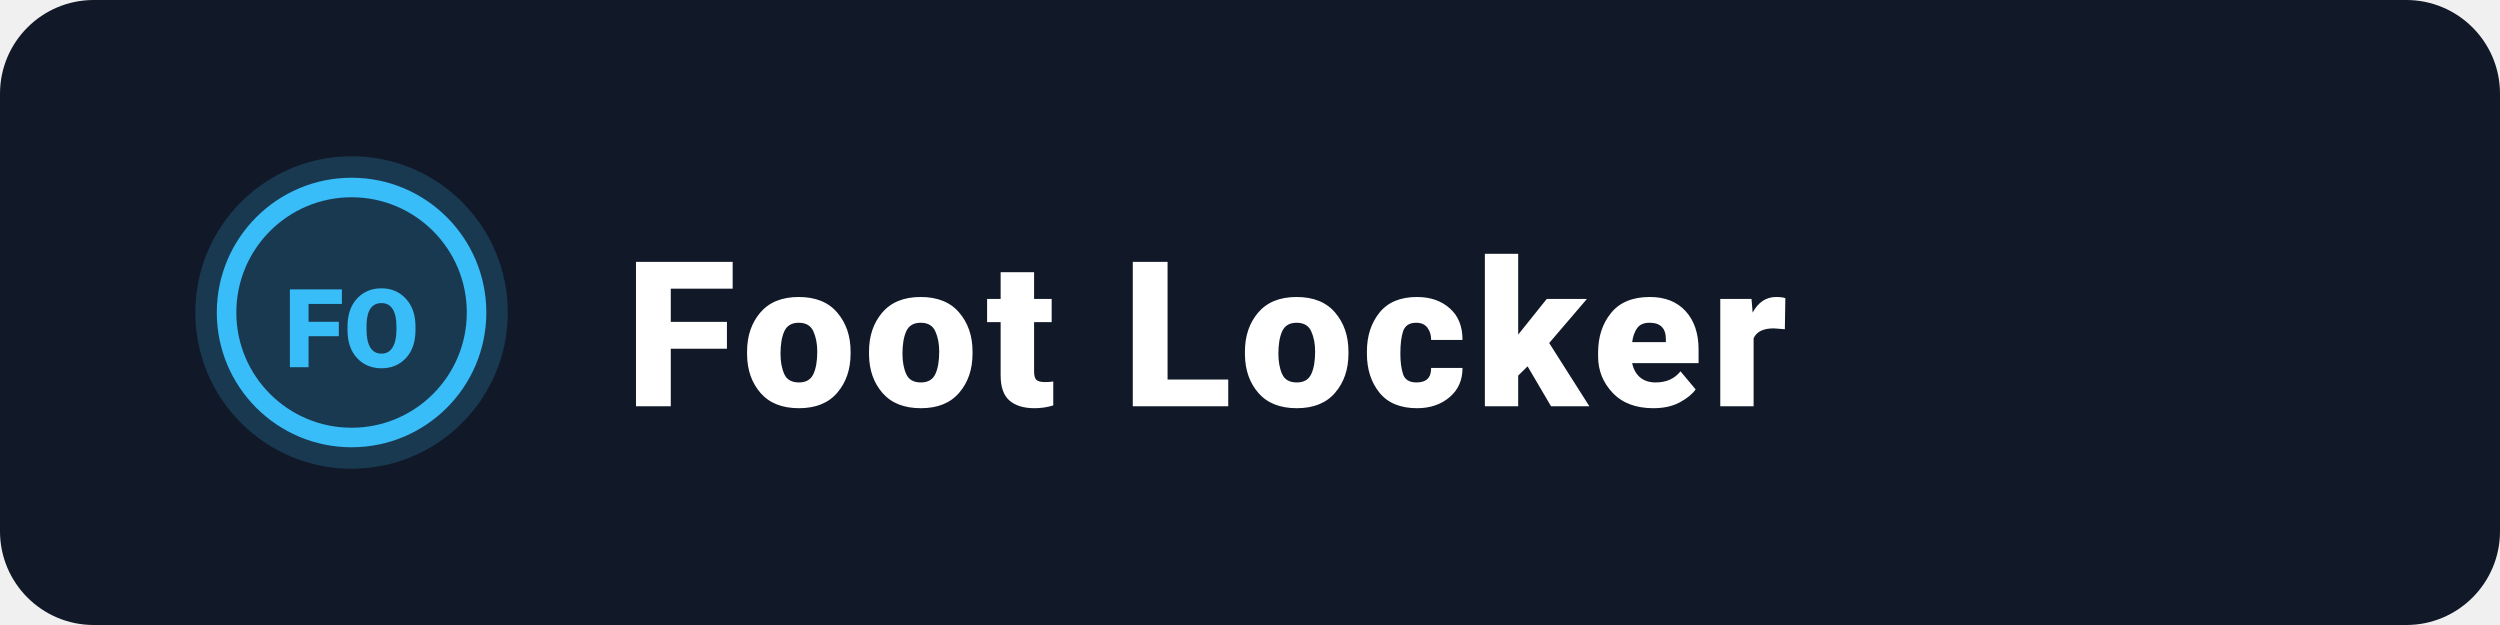
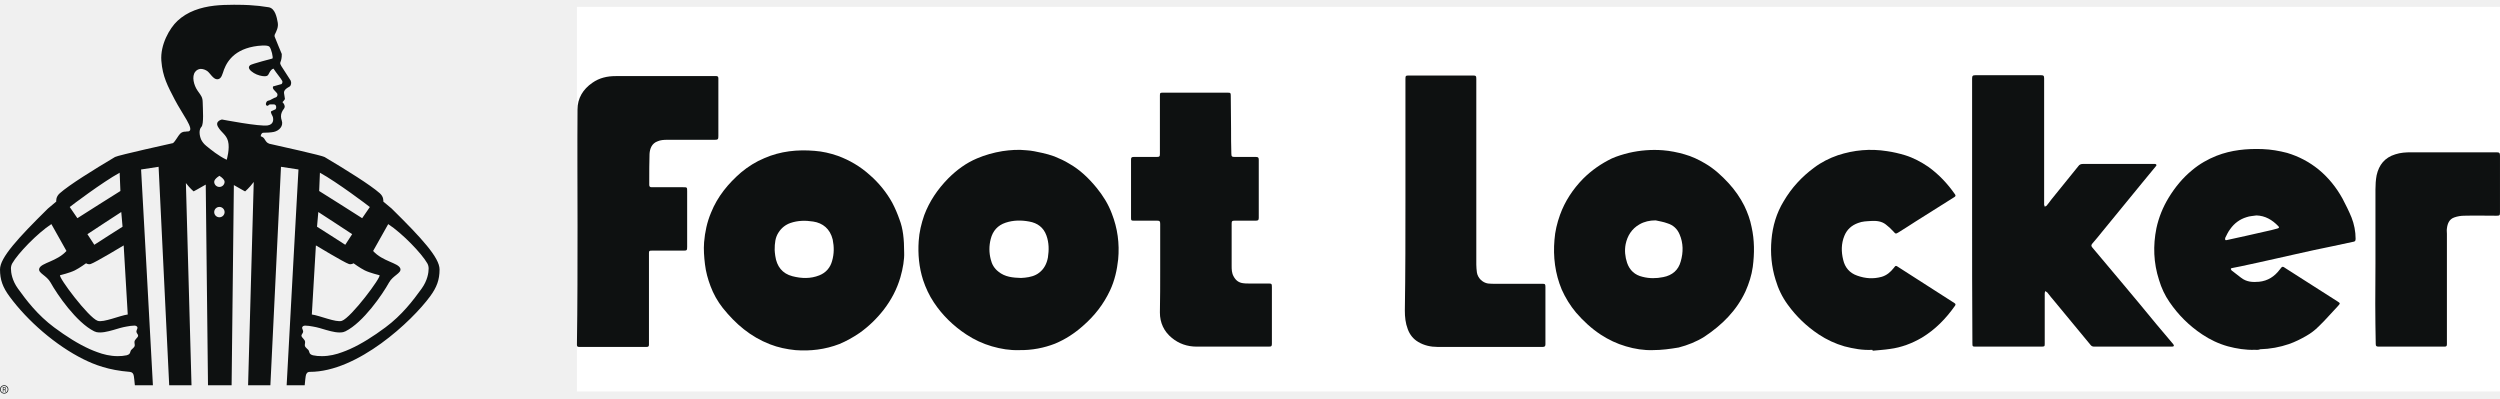
- <svg xmlns="http://www.w3.org/2000/svg" viewBox="0 0 320 80" width="320" height="80">
-   <rect width="320" height="80" rx="12" fill="#111827" />
-   <circle cx="45" cy="40" r="20" fill="#38BDF8" opacity="0.2" />
-   <circle cx="45" cy="40" r="16" fill="none" stroke="#38BDF8" stroke-width="2.5" />
-   <text x="45" y="47" font-family="-apple-system, BlinkMacSystemFont, 'Segoe UI', Roboto, sans-serif" font-size="14" font-weight="900" fill="#38BDF8" text-anchor="middle">FO</text>
-   <text x="80" y="52" font-family="-apple-system, BlinkMacSystemFont, 'Segoe UI', Roboto, sans-serif" font-size="26" font-weight="800" letter-spacing="1" fill="#FFFFFF">Foot Locker</text>
+ <svg xmlns="http://www.w3.org/2000/svg" width="182" height="29" viewBox="0 0 182 29" fill="none">
+   <g clip-path="url(#clip0_2268_5471)">
+     <path d="M0.331 28.378H0.247V28.516H0.206V28.185H0.355C0.395 28.185 0.421 28.212 0.421 28.25V28.313C0.421 28.345 0.403 28.369 0.374 28.376L0.439 28.516H0.391L0.331 28.378ZM0.247 28.341H0.35C0.367 28.341 0.38 28.327 0.38 28.311V28.253C0.38 28.236 0.367 28.223 0.35 28.223H0.247V28.341Z" fill="#0E1111" />
+     <path d="M0.305 28.654C0.137 28.654 0 28.518 0 28.35C0 28.183 0.137 28.047 0.305 28.047C0.473 28.047 0.61 28.183 0.61 28.35C0.61 28.518 0.473 28.654 0.305 28.654ZM0.305 28.094C0.163 28.094 0.047 28.209 0.047 28.35C0.047 28.492 0.163 28.607 0.305 28.607C0.447 28.607 0.563 28.492 0.563 28.35C0.563 28.209 0.447 28.094 0.305 28.094Z" fill="#0E1111" />
+     <path d="M28.51 15.181L27.906 14.676C27.909 14.593 27.933 14.321 27.645 14.066C26.954 13.457 25.224 12.379 23.627 11.43C23.439 11.318 20.38 10.635 19.592 10.461C19.542 10.437 19.494 10.411 19.449 10.38C19.324 10.272 19.268 10.109 19.185 10.031C19.135 9.984 19.057 9.947 18.982 9.918C18.981 9.798 19.061 9.663 19.172 9.663C19.333 9.663 19.732 9.651 19.942 9.602C20.328 9.513 20.651 9.175 20.51 8.77C20.442 8.575 20.433 8.364 20.513 8.178C20.551 8.091 20.6 8.001 20.666 7.921C20.713 7.861 20.736 7.785 20.723 7.71C20.698 7.557 20.562 7.435 20.562 7.435C20.562 7.435 20.673 7.332 20.744 7.209L20.674 6.758C20.673 6.722 20.678 6.688 20.687 6.657C20.733 6.512 20.878 6.415 21.073 6.306C21.197 6.236 21.231 6.012 21.161 5.866L20.478 4.806C20.431 4.72 20.373 4.619 20.412 4.531C20.463 4.414 20.523 4.213 20.513 3.93C20.513 3.93 20.037 2.792 19.994 2.666C19.984 2.636 19.987 2.592 19.995 2.543C19.994 2.543 19.993 2.543 19.992 2.542C20.136 2.247 20.279 1.981 20.219 1.639C20.152 1.266 20.032 0.607 19.559 0.528C19.069 0.446 18.674 0.405 18.16 0.373C17.734 0.347 16.448 0.314 15.604 0.413C14.599 0.531 13.645 0.839 12.914 1.524C12.344 2.058 11.658 3.26 11.746 4.423C11.835 5.587 12.214 6.269 12.719 7.245C13.265 8.299 14.175 9.423 13.741 9.559C13.733 9.562 13.725 9.563 13.716 9.565C13.652 9.569 13.588 9.573 13.528 9.577C13.529 9.579 13.529 9.581 13.53 9.583C13.403 9.586 13.263 9.586 13.114 9.734C12.972 9.875 12.755 10.303 12.593 10.419C12.593 10.419 8.59 11.301 8.374 11.429C6.777 12.378 5.047 13.456 4.356 14.066C4.068 14.32 4.092 14.592 4.095 14.675L3.491 15.181C1.286 17.352 0 18.765 0 19.613C0 20.376 0.205 20.918 0.69 21.578C2.009 23.374 4.068 25.154 6.067 26.148C6.891 26.558 7.9 26.948 9.445 27.072C9.619 27.086 9.713 27.182 9.743 27.373C9.756 27.459 9.787 27.687 9.818 28.047H11.132C10.957 24.669 10.31 13.044 10.271 12.338L11.546 12.143L12.318 28.047H13.942L13.533 13.327C13.839 13.724 14.091 13.928 14.095 13.932C14.095 13.932 14.5 13.719 14.978 13.438L15.142 28.047H16.861L17.025 13.473C17.192 13.571 17.349 13.659 17.479 13.732C17.699 13.862 17.841 13.932 17.841 13.932C17.841 13.932 17.843 13.931 17.844 13.93C17.846 13.931 17.848 13.932 17.848 13.932C17.85 13.93 17.921 13.871 18.032 13.758C18.148 13.643 18.304 13.473 18.472 13.247L18.061 28.047H19.684L20.456 12.143L21.729 12.338C21.69 13.044 21.044 24.668 20.868 28.047H22.182C22.213 27.686 22.244 27.459 22.257 27.373C22.287 27.182 22.381 27.072 22.555 27.072C26.053 27.072 29.991 23.374 31.31 21.578C31.795 20.918 32 20.376 32 19.614C32.001 18.765 30.714 17.352 28.51 15.181ZM6.603 19.219C6.962 19.1 9.004 17.866 9.004 17.866L9.296 22.828L9.3 22.895C8.724 22.973 7.537 23.494 7.117 23.358C6.45 23.141 4.203 20.133 4.377 20.036C4.377 20.036 5.093 19.862 5.446 19.684C5.8 19.507 6.265 19.166 6.265 19.166C6.265 19.166 6.421 19.279 6.603 19.219ZM5.634 15.885L5.077 15.072C5.077 15.072 5.079 15.07 5.08 15.069C5.173 14.986 7.471 13.252 8.711 12.574C8.706 12.621 8.762 13.815 8.765 13.9C8.765 13.903 8.766 13.905 8.766 13.905C8.766 13.905 5.681 15.843 5.634 15.885ZM6.367 17.046C6.472 16.966 8.828 15.435 8.828 15.435L8.921 16.5L8.922 16.505C8.922 16.505 6.894 17.793 6.866 17.82L6.364 17.049C6.364 17.048 6.365 17.047 6.367 17.046ZM26.366 15.885C26.319 15.843 23.235 13.905 23.235 13.905C23.235 13.905 23.235 13.903 23.236 13.9C23.239 13.815 23.295 12.622 23.29 12.574C24.53 13.253 26.828 14.986 26.921 15.069C26.922 15.07 26.924 15.072 26.924 15.072L26.366 15.885ZM25.135 17.82C25.107 17.793 23.079 16.505 23.079 16.505L23.08 16.5L23.173 15.435C23.173 15.435 25.529 16.965 25.634 17.045C25.636 17.047 25.637 17.048 25.637 17.048L25.135 17.82ZM22.701 22.895L22.705 22.828L22.997 17.866C22.997 17.866 25.04 19.1 25.398 19.219C25.58 19.279 25.737 19.166 25.737 19.166C25.737 19.166 26.202 19.507 26.555 19.684C26.909 19.862 27.625 20.036 27.625 20.036C27.798 20.133 25.552 23.141 24.885 23.358C24.464 23.494 23.278 22.973 22.701 22.895ZM31.205 19.551C31.205 19.552 31.205 19.553 31.205 19.555C31.202 19.848 31.128 20.409 30.694 21.013C30.082 21.862 29.264 22.941 28.055 23.837C27.189 24.48 26.316 25.036 25.476 25.412C25.29 25.496 25.105 25.57 24.922 25.635C24.482 25.801 23.973 25.927 23.439 25.927C23.209 25.93 22.985 25.91 22.768 25.863C22.765 25.862 22.76 25.858 22.756 25.855C22.476 25.779 22.549 25.609 22.447 25.476C22.394 25.406 22.213 25.283 22.197 25.189C22.175 25.068 22.219 25.008 22.211 24.883C22.199 24.712 21.97 24.588 21.949 24.459C21.93 24.34 22.058 24.276 22.07 24.151C22.079 24.068 21.986 23.911 21.992 23.861C22.004 23.76 22.101 23.703 22.216 23.705C22.395 23.708 22.587 23.734 22.774 23.771C23.106 23.825 23.436 23.93 23.751 24.024C24.198 24.149 24.619 24.253 24.98 24.18C25.037 24.166 25.093 24.146 25.146 24.12C26.443 23.478 27.851 21.421 28.318 20.573C28.605 20.052 29.222 19.893 29.15 19.572C29.148 19.562 29.145 19.552 29.141 19.542C28.998 19.131 27.85 19.036 27.163 18.271L27.165 18.268L28.262 16.316C29.295 16.992 30.697 18.448 31.108 19.171C31.173 19.286 31.206 19.418 31.205 19.551ZM9.93 24.151C9.943 24.276 10.071 24.34 10.052 24.459C10.031 24.588 9.801 24.712 9.79 24.882C9.782 25.008 9.825 25.068 9.804 25.188C9.788 25.283 9.608 25.406 9.554 25.475C9.451 25.609 9.524 25.779 9.245 25.855C9.241 25.858 9.236 25.861 9.233 25.862C9.016 25.909 8.792 25.93 8.562 25.927C8.028 25.926 7.519 25.801 7.079 25.635C6.896 25.57 6.712 25.495 6.525 25.412C5.686 25.035 4.813 24.48 3.946 23.837C2.738 22.94 1.919 21.862 1.308 21.012C0.873 20.408 0.8 19.847 0.796 19.555C0.796 19.553 0.796 19.552 0.796 19.551C0.795 19.417 0.829 19.286 0.894 19.17C1.306 18.447 2.707 16.991 3.74 16.314L4.837 18.267L4.839 18.269C4.152 19.035 3.003 19.13 2.861 19.541C2.857 19.551 2.854 19.561 2.852 19.571C2.78 19.892 3.397 20.051 3.684 20.572C4.151 21.419 5.56 23.476 6.856 24.118C6.91 24.145 6.965 24.164 7.022 24.179C7.384 24.252 7.804 24.148 8.251 24.023C8.566 23.928 8.895 23.824 9.228 23.77C9.416 23.733 9.607 23.707 9.786 23.704C9.9 23.702 9.998 23.759 10.01 23.86C10.014 23.911 9.922 24.067 9.93 24.151ZM20.547 5.89C20.588 5.967 20.543 6.126 20.46 6.13L19.878 6.293C19.849 6.401 19.871 6.454 19.944 6.543L20.05 6.657L20.16 6.778C20.243 6.889 20.197 7.048 20.068 7.093L19.979 7.124C19.913 7.146 19.779 7.233 19.652 7.293C19.537 7.322 19.449 7.341 19.409 7.411C19.286 7.627 19.408 7.702 19.469 7.702C19.525 7.702 19.564 7.633 19.63 7.603L19.931 7.6C19.974 7.6 20.016 7.613 20.049 7.641C20.127 7.711 20.127 7.89 20.057 7.957L19.747 8.099C19.662 8.181 19.839 8.418 19.864 8.512C19.917 8.717 19.918 9.058 19.491 9.13C18.903 9.228 16.16 8.7 16.16 8.7C16.16 8.7 15.624 8.808 15.874 9.239C16.118 9.66 16.467 9.79 16.6 10.272C16.749 10.815 16.505 11.631 16.505 11.631C15.899 11.348 15.368 10.905 15.015 10.62C14.843 10.48 14.723 10.323 14.645 10.164C14.505 9.845 14.472 9.431 14.661 9.239C14.853 9.044 14.765 7.948 14.756 7.44C14.75 7.086 14.645 6.968 14.423 6.657C14.406 6.633 14.389 6.608 14.37 6.581C14.119 6.211 13.939 5.568 14.215 5.222C14.333 5.074 14.48 5.02 14.625 5.015C14.81 5.019 14.99 5.101 15.096 5.179C15.29 5.322 15.518 5.758 15.794 5.77C15.981 5.779 16.117 5.666 16.227 5.304C16.408 4.703 16.857 3.686 18.473 3.386C18.803 3.324 19.462 3.253 19.609 3.396C19.755 3.539 19.907 4.229 19.832 4.261C19.832 4.261 18.318 4.651 18.205 4.749C17.991 4.934 18.218 5.152 18.476 5.314C18.736 5.478 19.078 5.55 19.243 5.55C19.246 5.55 19.25 5.55 19.254 5.55C19.256 5.55 19.26 5.55 19.262 5.55C19.363 5.551 19.488 5.533 19.539 5.425C19.719 5.051 19.822 5.028 19.911 4.996C20.108 5.308 20.444 5.694 20.547 5.89ZM16.351 13.233C16.351 13.441 16.181 13.61 15.972 13.61C15.763 13.61 15.594 13.441 15.594 13.233C15.594 13.116 15.714 12.993 15.819 12.907C15.9 12.841 15.972 12.798 15.972 12.798L15.973 12.799C15.98 12.803 16.046 12.844 16.122 12.905C16.227 12.991 16.351 13.115 16.351 13.233ZM16.351 15.442C16.351 15.649 16.181 15.818 15.972 15.818C15.763 15.818 15.594 15.649 15.594 15.442C15.594 15.234 15.763 15.064 15.972 15.064C16.181 15.064 16.351 15.234 16.351 15.442Z" fill="#0E1111" />
+     <path d="M182 0.5H42V28.5H182V0.5Z" fill="white" />
+     <path d="M143.569 15.386V5.729C143.569 5.518 143.612 5.475 143.824 5.475C145.416 5.475 146.988 5.475 148.58 5.475C148.771 5.475 148.813 5.518 148.813 5.708C148.813 8.758 148.813 11.807 148.813 14.857C148.813 14.878 148.813 14.899 148.813 14.921C148.835 14.963 148.856 15.005 148.856 15.048C148.898 15.027 148.941 15.005 148.983 14.984C149.111 14.836 149.217 14.688 149.344 14.518C150.002 13.713 150.639 12.909 151.297 12.104C151.382 11.977 151.489 11.934 151.658 11.934C153.314 11.934 154.992 11.934 156.648 11.934C156.733 11.934 156.796 11.934 156.881 11.934C156.924 11.934 156.966 11.956 156.987 11.998C157.009 12.019 156.966 12.083 156.945 12.104C156.627 12.506 156.287 12.887 155.968 13.29C154.992 14.476 154.015 15.683 153.038 16.869C152.805 17.166 152.571 17.441 152.317 17.737C152.232 17.843 152.232 17.907 152.317 18.013C153.017 18.838 153.718 19.686 154.418 20.512C155.289 21.549 156.138 22.566 156.987 23.604C157.391 24.091 157.815 24.578 158.219 25.065C158.24 25.107 158.261 25.15 158.261 25.192C158.219 25.213 158.176 25.234 158.134 25.234C156.244 25.234 154.334 25.234 152.444 25.234C152.338 25.234 152.253 25.192 152.189 25.107C151.319 24.07 150.469 23.011 149.599 21.973C149.408 21.74 149.217 21.528 149.047 21.295C149.005 21.253 148.941 21.232 148.898 21.189C148.877 21.253 148.856 21.295 148.856 21.359C148.856 22.587 148.856 23.815 148.856 25.044C148.856 25.213 148.835 25.234 148.622 25.234C147.667 25.234 146.733 25.234 145.777 25.234H143.867C143.591 25.234 143.591 25.234 143.591 24.959C143.569 21.782 143.569 18.584 143.569 15.386Z" fill="#0E1111" />
+     <path d="M120.32 25.488C119.683 25.51 119.004 25.404 118.367 25.213C117.709 25.023 117.093 24.726 116.541 24.366C115.862 23.921 115.267 23.371 114.736 22.756C114.312 22.248 113.972 21.698 113.696 21.084C113.208 19.919 113.059 18.69 113.165 17.462C113.208 16.848 113.356 16.234 113.569 15.641C113.93 14.645 114.503 13.777 115.246 13.015C115.862 12.4 116.562 11.913 117.348 11.532C117.73 11.363 118.155 11.236 118.579 11.13C119.407 10.939 120.235 10.876 121.063 10.939C121.594 10.982 122.125 11.088 122.634 11.236C123.165 11.384 123.653 11.617 124.12 11.892C124.779 12.273 125.331 12.782 125.84 13.332C126.307 13.841 126.689 14.391 126.987 14.984C127.22 15.471 127.411 15.98 127.517 16.53C127.73 17.483 127.73 18.457 127.602 19.432C127.517 20.046 127.326 20.639 127.072 21.211C126.413 22.63 125.352 23.667 124.078 24.514C123.505 24.874 122.868 25.128 122.21 25.298C121.573 25.404 120.978 25.488 120.32 25.488ZM120.532 16.043C120.108 16.043 119.704 16.128 119.344 16.34C118.791 16.657 118.473 17.166 118.346 17.78C118.261 18.224 118.303 18.69 118.452 19.135C118.643 19.686 119.025 20.025 119.577 20.152C120.065 20.279 120.575 20.279 121.084 20.173C121.743 20.046 122.188 19.665 122.358 19.029C122.549 18.373 122.549 17.695 122.273 17.06C122.104 16.657 121.806 16.382 121.382 16.255C121.106 16.149 120.808 16.107 120.532 16.043Z" fill="#0E1111" />
+     <path d="M65.823 18.394C65.844 18.86 65.738 19.538 65.547 20.194C65.292 21.062 64.889 21.825 64.337 22.545C63.827 23.201 63.233 23.773 62.575 24.239C62.107 24.557 61.619 24.832 61.109 25.044C60.069 25.446 58.986 25.573 57.904 25.489C57.267 25.425 56.651 25.298 56.056 25.065C54.634 24.514 53.551 23.583 52.617 22.418C52.235 21.931 51.938 21.401 51.725 20.829C51.534 20.321 51.386 19.792 51.322 19.241C51.258 18.712 51.216 18.161 51.258 17.632C51.322 16.89 51.471 16.17 51.768 15.471C52.235 14.307 53.02 13.354 53.955 12.549C54.464 12.125 55.037 11.765 55.653 11.511C56.821 11.003 58.052 10.876 59.305 10.982C59.878 11.024 60.43 11.151 60.982 11.342C61.853 11.659 62.638 12.125 63.318 12.739C63.976 13.311 64.528 13.989 64.952 14.751C65.165 15.154 65.335 15.556 65.483 15.98C65.738 16.636 65.823 17.399 65.823 18.394ZM56.396 18.203C56.396 18.288 56.417 18.457 56.439 18.627C56.545 19.389 56.948 19.919 57.691 20.109C58.349 20.279 59.008 20.3 59.645 20.046C60.133 19.855 60.451 19.474 60.579 18.987C60.727 18.479 60.727 17.97 60.621 17.441C60.43 16.657 59.899 16.234 59.199 16.128C58.647 16.043 58.095 16.043 57.543 16.234C57.182 16.361 56.885 16.594 56.672 16.933C56.439 17.293 56.396 17.695 56.396 18.203Z" fill="#0E1111" />
+     <path d="M74.163 25.488C73.527 25.509 72.868 25.404 72.21 25.213C71.552 25.022 70.915 24.726 70.342 24.345C69.408 23.73 68.601 22.947 67.985 22.015C67.645 21.507 67.391 20.956 67.2 20.384C66.902 19.453 66.817 18.5 66.881 17.547C66.924 16.89 67.072 16.276 67.285 15.662C67.667 14.645 68.261 13.777 69.026 12.993C69.641 12.379 70.321 11.871 71.127 11.532C71.722 11.278 72.338 11.108 72.975 11.003C73.548 10.918 74.142 10.876 74.716 10.939C75.098 10.96 75.48 11.045 75.862 11.13C76.159 11.193 76.456 11.278 76.754 11.384C77.115 11.532 77.497 11.701 77.837 11.913C78.622 12.358 79.259 12.972 79.832 13.671C80.299 14.243 80.681 14.857 80.936 15.535C81.361 16.615 81.51 17.737 81.403 18.881C81.318 19.664 81.148 20.427 80.809 21.147C80.342 22.142 79.684 22.989 78.856 23.709C78.24 24.26 77.561 24.705 76.796 25.022C76.032 25.319 75.14 25.509 74.163 25.488ZM74.333 20.236C74.418 20.236 74.503 20.215 74.609 20.215C74.992 20.173 75.352 20.088 75.65 19.855C76.011 19.58 76.202 19.198 76.287 18.754C76.371 18.203 76.371 17.674 76.18 17.144C75.968 16.551 75.522 16.233 74.928 16.128C74.355 16.022 73.781 16.022 73.208 16.212C72.635 16.403 72.274 16.805 72.125 17.398C71.998 17.885 71.998 18.394 72.125 18.881C72.21 19.241 72.38 19.537 72.677 19.77C73.166 20.173 73.739 20.215 74.333 20.236Z" fill="#0E1111" />
+     <path d="M164.142 25.467C163.484 25.488 162.826 25.383 162.189 25.213C161.509 25.023 160.894 24.726 160.32 24.345C159.365 23.709 158.58 22.926 157.943 21.994C157.603 21.507 157.348 20.956 157.178 20.384C156.775 19.135 156.732 17.886 156.987 16.615C157.157 15.831 157.454 15.09 157.879 14.391C158.346 13.629 158.898 12.951 159.599 12.379C160.129 11.934 160.724 11.596 161.361 11.342C162.444 10.918 163.569 10.812 164.715 10.854C165.331 10.876 165.925 10.982 166.499 11.13C167.348 11.384 168.112 11.786 168.792 12.337C169.514 12.93 170.087 13.65 170.533 14.455C170.766 14.899 171 15.365 171.191 15.831C171.382 16.318 171.488 16.848 171.488 17.377C171.488 17.547 171.446 17.589 171.276 17.61C170.787 17.716 170.278 17.822 169.79 17.928C169.344 18.013 168.919 18.119 168.473 18.203C168.027 18.309 167.582 18.394 167.136 18.5C166.69 18.606 166.265 18.69 165.819 18.796C165.352 18.902 164.864 19.008 164.397 19.114C163.972 19.199 163.548 19.305 163.123 19.389C162.911 19.431 162.698 19.474 162.486 19.516C162.444 19.516 162.401 19.559 162.401 19.58C162.422 19.622 162.444 19.686 162.486 19.707C162.698 19.876 162.932 20.046 163.144 20.215C163.548 20.533 163.993 20.554 164.461 20.512C165.097 20.448 165.586 20.13 165.968 19.622C166.159 19.368 166.159 19.368 166.435 19.559C166.966 19.898 167.497 20.236 168.027 20.575C168.728 21.02 169.45 21.486 170.15 21.93C170.384 22.079 170.384 22.079 170.193 22.291C169.726 22.778 169.301 23.286 168.813 23.752C168.537 24.027 168.24 24.26 167.9 24.451C167.497 24.684 167.072 24.895 166.647 25.044C165.968 25.277 165.267 25.404 164.545 25.425C164.418 25.488 164.269 25.467 164.142 25.467ZM164.269 15.683C164.036 15.725 163.781 15.725 163.548 15.81C163.059 15.958 162.656 16.255 162.359 16.678C162.21 16.869 162.104 17.102 161.998 17.314C161.977 17.356 161.998 17.42 161.998 17.462C161.998 17.483 162.061 17.483 162.083 17.483C162.571 17.377 163.038 17.271 163.526 17.166C163.993 17.06 164.461 16.954 164.928 16.848C165.225 16.784 165.501 16.721 165.798 16.636C165.926 16.594 165.947 16.551 165.862 16.467C165.416 16.001 164.906 15.704 164.269 15.683Z" fill="#0E1111" />
+     <path d="M42.042 16.404C42.042 13.587 42.021 10.792 42.042 7.975C42.042 7.149 42.446 6.493 43.125 6.027C43.635 5.667 44.208 5.54 44.824 5.54C47.159 5.54 49.495 5.54 51.83 5.54C51.873 5.54 51.894 5.54 51.936 5.54C52.34 5.518 52.297 5.561 52.297 5.921C52.297 7.255 52.297 8.568 52.297 9.902C52.297 10.135 52.276 10.178 52.021 10.178C50.853 10.178 49.707 10.178 48.539 10.178C48.306 10.178 48.072 10.199 47.881 10.284C47.456 10.432 47.308 10.813 47.286 11.215C47.265 11.851 47.265 12.486 47.265 13.1C47.265 13.227 47.265 13.333 47.265 13.46C47.265 13.587 47.329 13.63 47.435 13.63C48.2 13.63 48.964 13.63 49.728 13.63C50.025 13.63 50.025 13.63 50.025 13.926C50.025 15.281 50.025 16.637 50.025 17.971C50.025 18.225 50.004 18.246 49.749 18.246C48.985 18.246 48.2 18.246 47.435 18.246C47.265 18.246 47.244 18.268 47.244 18.437C47.244 20.661 47.244 22.863 47.244 25.087C47.244 25.214 47.202 25.256 47.074 25.256C45.439 25.256 43.805 25.256 42.149 25.256C42.021 25.256 42 25.193 42 25.087C42.042 22.186 42.042 19.305 42.042 16.404Z" fill="#0E1111" />
+     <path d="M84.462 19.643V16.297C84.462 16.107 84.419 16.064 84.228 16.064C83.655 16.064 83.103 16.064 82.53 16.064C82.36 16.064 82.339 16.043 82.339 15.874C82.339 14.455 82.339 13.036 82.339 11.617C82.339 11.469 82.381 11.426 82.53 11.426C83.082 11.426 83.655 11.426 84.207 11.426C84.419 11.426 84.441 11.384 84.441 11.193C84.441 9.774 84.441 8.377 84.441 6.958C84.441 6.767 84.462 6.746 84.653 6.746C86.224 6.746 87.795 6.746 89.366 6.746C89.579 6.746 89.6 6.767 89.6 6.979C89.6 7.762 89.621 8.567 89.621 9.351C89.621 9.965 89.621 10.558 89.642 11.172C89.642 11.405 89.685 11.426 89.918 11.426C90.428 11.426 90.916 11.426 91.426 11.426C91.596 11.426 91.638 11.469 91.638 11.638C91.638 13.036 91.638 14.455 91.638 15.852C91.638 16.022 91.596 16.064 91.426 16.064C90.916 16.064 90.407 16.064 89.897 16.064C89.685 16.064 89.664 16.107 89.664 16.297C89.664 17.314 89.664 18.33 89.664 19.347C89.664 19.601 89.664 19.876 89.812 20.13C89.961 20.406 90.173 20.575 90.492 20.617C90.619 20.639 90.768 20.639 90.895 20.639C91.383 20.639 91.872 20.639 92.339 20.639C92.572 20.639 92.594 20.66 92.594 20.893V24.874C92.594 24.917 92.594 24.959 92.594 25.001C92.594 25.192 92.572 25.234 92.381 25.234C91.999 25.234 91.617 25.234 91.235 25.234C89.855 25.234 88.496 25.234 87.116 25.234C86.436 25.234 85.821 25.022 85.311 24.599C84.738 24.133 84.441 23.498 84.441 22.756C84.462 21.74 84.462 20.702 84.462 19.643Z" fill="#0E1111" />
+     <path d="M136.309 25.468C135.608 25.51 134.929 25.383 134.271 25.213C133.612 25.023 132.976 24.726 132.402 24.345C131.511 23.752 130.768 23.032 130.152 22.185C129.748 21.634 129.451 21.02 129.26 20.364C128.963 19.41 128.878 18.436 128.963 17.462C129.048 16.467 129.324 15.514 129.855 14.646C130.428 13.671 131.171 12.867 132.063 12.21C132.593 11.808 133.188 11.511 133.804 11.299C134.971 10.918 136.16 10.812 137.37 11.003C137.816 11.066 138.262 11.172 138.687 11.299C139.302 11.49 139.854 11.787 140.385 12.146C141.15 12.697 141.786 13.375 142.317 14.137C142.381 14.222 142.381 14.286 142.275 14.349C141.341 14.942 140.385 15.535 139.451 16.128C139.048 16.382 138.644 16.657 138.22 16.912C138.007 17.039 138.007 17.039 137.837 16.848C137.668 16.657 137.477 16.488 137.285 16.34C136.988 16.107 136.606 16.064 136.245 16.086C135.905 16.107 135.587 16.107 135.268 16.234C134.801 16.403 134.462 16.7 134.271 17.166C134.037 17.738 134.037 18.331 134.186 18.924C134.313 19.474 134.653 19.877 135.205 20.067C135.799 20.279 136.373 20.321 136.988 20.152C137.349 20.046 137.625 19.813 137.859 19.516C137.88 19.474 137.922 19.453 137.944 19.41C137.986 19.347 138.05 19.347 138.113 19.389C139.196 20.088 140.3 20.787 141.383 21.486C141.68 21.677 141.978 21.867 142.275 22.058C142.381 22.121 142.381 22.185 142.317 22.27C141.659 23.201 140.895 23.985 139.918 24.578C139.196 25.002 138.411 25.298 137.583 25.404C137.179 25.467 136.755 25.489 136.351 25.531C136.309 25.51 136.309 25.489 136.309 25.468Z" fill="#0E1111" />
+     <path d="M102.316 14.349V5.751C102.316 5.518 102.337 5.497 102.571 5.497C104.121 5.497 105.67 5.497 107.242 5.497C107.454 5.497 107.475 5.539 107.475 5.751C107.475 10.262 107.475 14.752 107.475 19.263C107.475 19.453 107.496 19.644 107.518 19.834C107.581 20.237 107.921 20.576 108.324 20.639C108.494 20.66 108.664 20.66 108.855 20.66C110.002 20.66 111.169 20.66 112.316 20.66C112.486 20.66 112.507 20.703 112.507 20.893C112.507 22.079 112.507 23.244 112.507 24.43C112.507 24.642 112.507 24.854 112.507 25.065C112.507 25.192 112.464 25.256 112.316 25.256C111.764 25.256 111.212 25.256 110.66 25.256C108.664 25.256 106.668 25.256 104.651 25.256C104.163 25.256 103.675 25.15 103.25 24.896C102.889 24.684 102.634 24.366 102.486 23.964C102.316 23.519 102.273 23.075 102.273 22.609C102.316 19.856 102.316 17.102 102.316 14.349Z" fill="#0E1111" />
+     <path d="M172.933 19.199C172.933 17.399 172.933 15.598 172.933 13.798C172.933 13.46 172.954 13.099 173.018 12.761C173.188 11.998 173.612 11.469 174.377 11.236C174.759 11.109 175.141 11.088 175.523 11.088C177.604 11.088 179.684 11.088 181.744 11.088C181.956 11.088 181.999 11.13 181.999 11.342C181.999 12.718 181.999 14.074 181.999 15.45C181.999 15.683 181.977 15.704 181.744 15.704C180.958 15.704 180.194 15.683 179.408 15.704C179.154 15.704 178.899 15.747 178.665 15.831C178.304 15.959 178.177 16.276 178.135 16.636C178.113 16.763 178.135 16.89 178.135 17.017C178.135 19.707 178.135 22.375 178.135 25.065C178.135 25.192 178.092 25.234 177.965 25.234C176.372 25.234 174.759 25.234 173.166 25.234C172.997 25.234 172.954 25.192 172.954 25.044C172.912 23.095 172.912 21.147 172.933 19.199Z" fill="#0E1111" />
+   </g>
+   <defs>
+     <clipPath id="clip0_2268_5471">
+       <rect width="182" height="28.308" fill="white" transform="translate(0 0.346191)" />
+     </clipPath>
+   </defs>
</svg>
